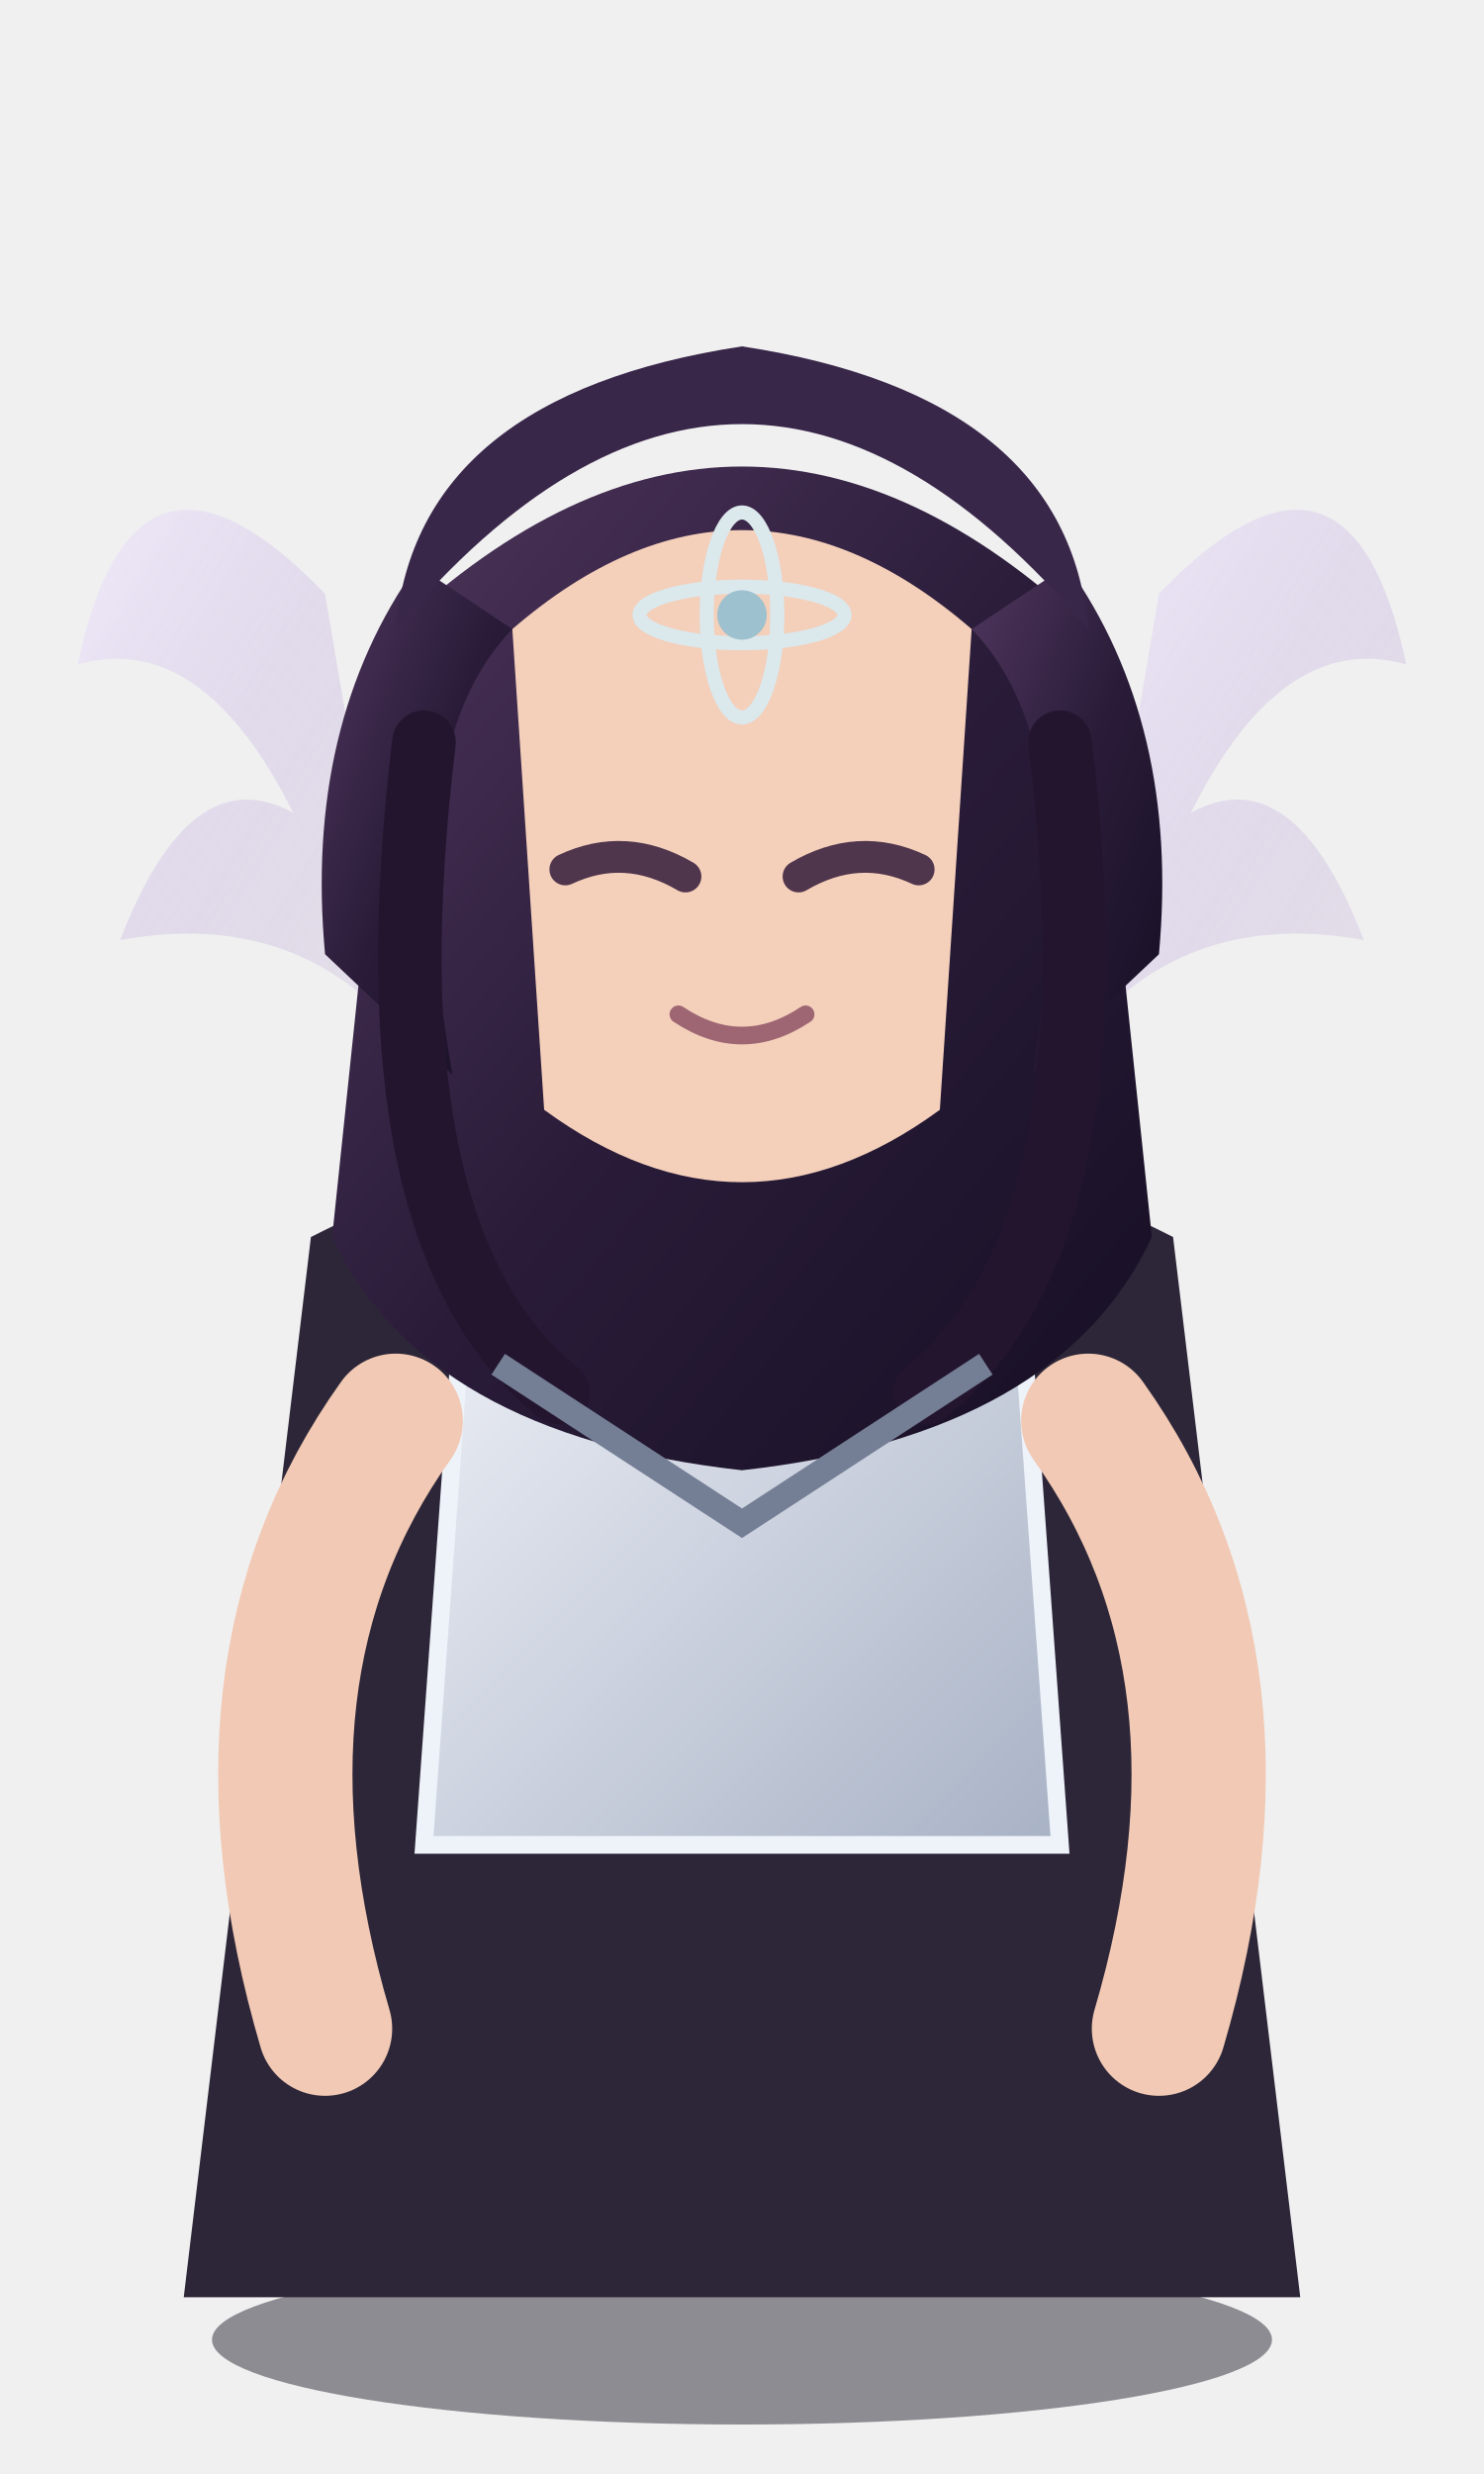
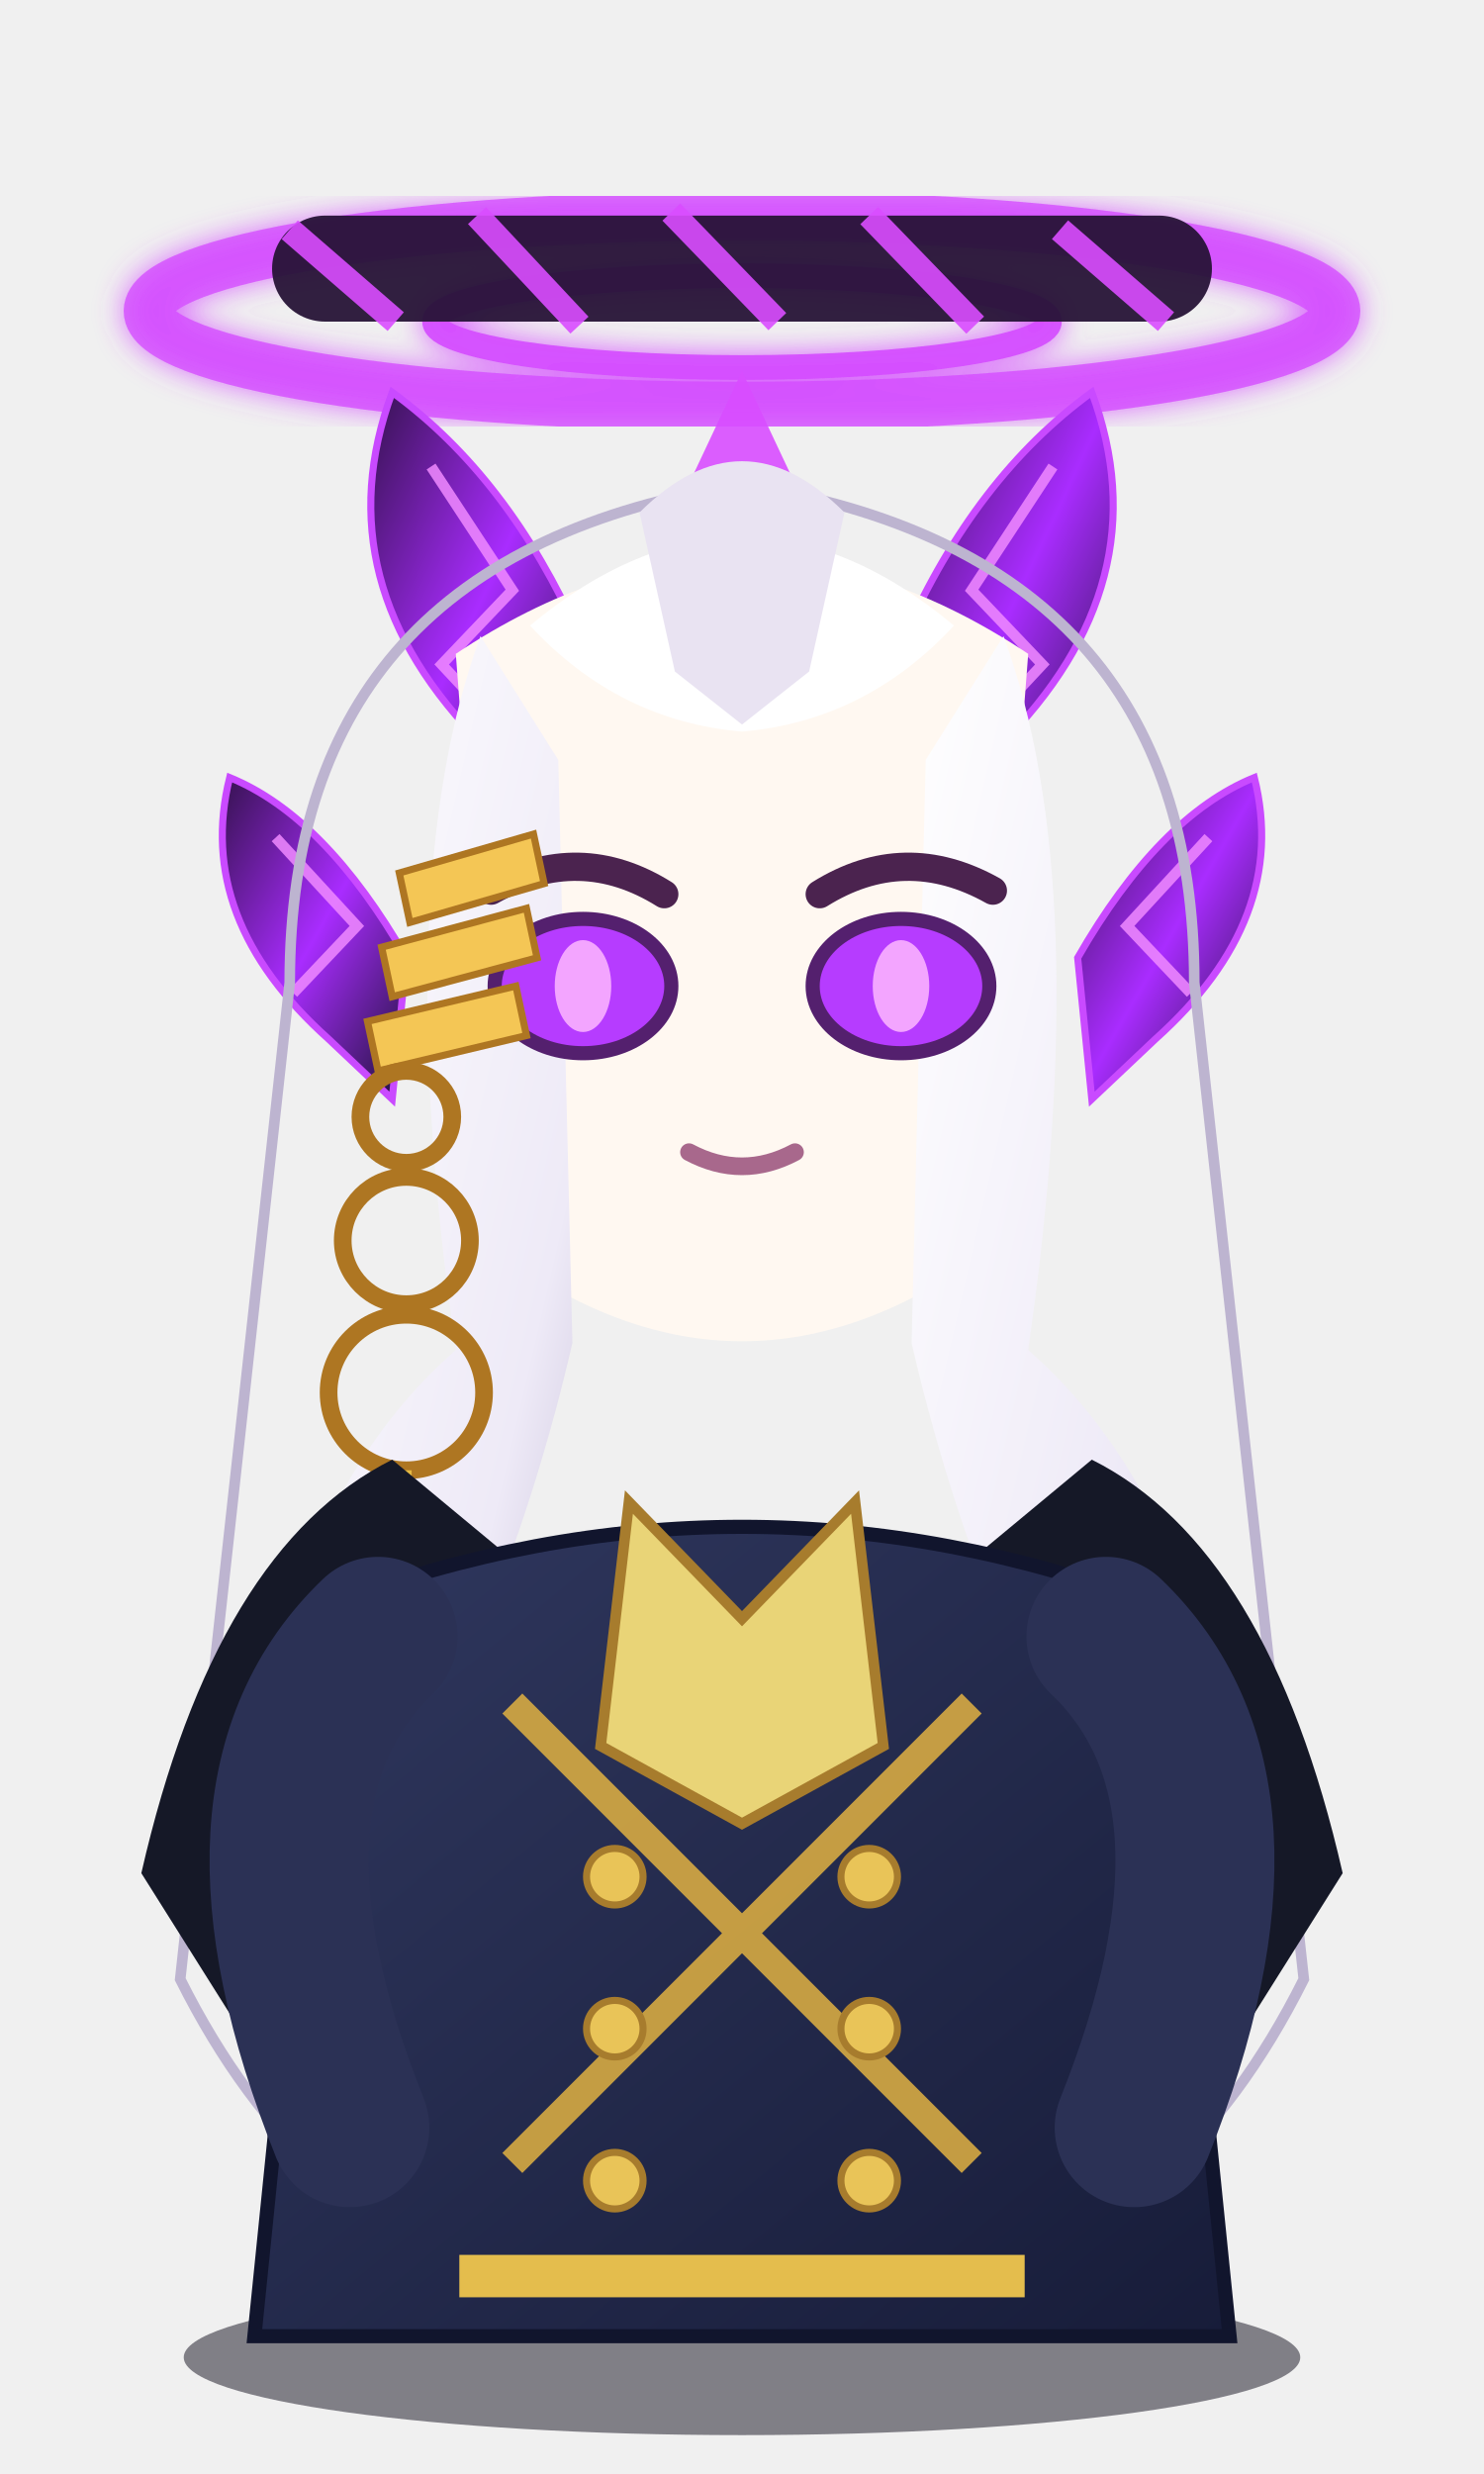
<svg xmlns="http://www.w3.org/2000/svg" viewBox="0 0 420 700" role="img" aria-label="空崎陽奈立繪">
  <defs>
    <linearGradient id="hair" x1="0" y1="0" x2="1" y2="1">
-       <stop stop-color="#4f365d" />
-       <stop offset=".5" stop-color="#2a1c39" />
-       <stop offset="1" stop-color="#160f24" />
+       <stop stop-color="#fff" />
+       <stop offset=".72" stop-color="#eeeaf7" />
+       <stop offset="1" stop-color="#c5bdd7" />
    </linearGradient>
    <linearGradient id="uniform" x1="0" y1="0" x2="1" y2="1">
-       <stop stop-color="#f2f4fa" />
-       <stop offset="1" stop-color="#a8b2c5" />
+       <stop stop-color="#30385f" />
+       <stop offset="1" stop-color="#171c39" />
    </linearGradient>
-     <linearGradient id="wing" x1="0" y1="0" x2="1" y2="1">
-       <stop stop-color="#efe7ff" stop-opacity=".9" />
-       <stop offset="1" stop-color="#a88dc8" stop-opacity=".2" />
+     <linearGradient id="horn" x1="0" y1="0" x2="1" y2="1">
+       <stop stop-color="#35124f" />
+       <stop offset=".5" stop-color="#a92cff" />
+       <stop offset="1" stop-color="#1b1234" />
    </linearGradient>
+     <filter id="glow">
+       <feGaussianBlur stdDeviation="4" result="blur" />
+       <feMerge>
+         <feMergeNode in="blur" />
+         <feMergeNode in="SourceGraphic" />
+       </feMerge>
+     </filter>
  </defs>
-   <ellipse cx="210" cy="662" rx="150" ry="24" fill="#15121f" opacity=".45" />
-   <g fill="url(#wing)" opacity=".72">
-     <path d="M92 168Q38 112 22 188Q57 178 83 230Q54 214 34 266Q83 257 113 292Z" />
-     <path d="M328 168Q382 112 398 188Q363 178 337 230Q366 214 386 266Q337 257 307 292Z" />
+   <ellipse cx="210" cy="667" rx="158" ry="22" fill="#100d1c" opacity=".5" />
+   <g filter="url(#glow)" fill="none" stroke="#d44cff" stroke-linecap="round">
+     <ellipse cx="210" cy="88" rx="168" ry="27" stroke-width="14" opacity=".78" />
+     <ellipse cx="210" cy="91" rx="87" ry="13" stroke-width="7" opacity=".92" />
  </g>
-   <path d="M88 350Q210 288 332 350L368 650H52Z" fill="#2d2638" />
-   <path d="M132 356Q210 326 288 356L300 522H120Z" fill="url(#uniform)" stroke="#eef3fa" stroke-width="5" />
-   <path d="M177 326H243V392H177Z" fill="#f1c9b4" />
-   <path d="M112 178Q210 86 308 178L326 350Q300 406 210 416Q120 406 94 350Z" fill="url(#hair)" />
-   <path d="M145 178Q210 122 275 178L266 314Q210 355 154 314Z" fill="#f4cfba" />
-   <path d="M145 178Q112 212 128 304L92 270Q86 205 118 160Z" fill="url(#hair)" />
-   <path d="M275 178Q308 212 292 304L328 270Q334 205 302 160Z" fill="url(#hair)" />
-   <path d="M112 178Q210 62 308 178Q302 112 210 98Q118 112 112 178Z" fill="#39274a" />
-   <path d="M120 210Q103 350 158 394" fill="none" stroke="#24152f" stroke-width="18" stroke-linecap="round" />
-   <path d="M300 210Q317 350 262 394" fill="none" stroke="#24152f" stroke-width="18" stroke-linecap="round" />
-   <g fill="none" stroke="#50364d" stroke-width="9" stroke-linecap="round">
-     <path d="M160 246Q177 238 194 248" />
-     <path d="M226 248Q243 238 260 246" />
+   <path d="M92 76H328" stroke="#251235" stroke-width="30" stroke-linecap="round" opacity=".94" />
+   <path d="M82 65L112 91M135 61L164 92M190 60L220 91M246 61L276 92M300 65L330 91" stroke="#d94dff" stroke-width="7" opacity=".9" />
+   <path d="M210 105L194 139L210 166L226 139Z" fill="#d84cff" opacity=".9" />
+   <g fill="url(#horn)" stroke="#c94aff" stroke-width="2">
+     <path d="M137 211Q91 165 111 111Q144 135 164 180L156 236Z" />
+     <path d="M283 211Q329 165 309 111Q276 135 256 180L264 236Z" />
+     <path d="M93 294Q55 260 65 220Q92 231 115 271L111 311Z" />
+     <path d="M327 294Q365 260 355 220Q328 231 305 271L309 311Z" />
  </g>
-   <path d="M192 287Q210 299 228 287" fill="none" stroke="#9d6672" stroke-width="5" stroke-linecap="round" />
-   <g fill="none" stroke="#dbe8ec" stroke-width="4">
-     <ellipse cx="210" cy="174" rx="29" ry="8" />
-     <ellipse cx="210" cy="174" rx="10" ry="29" />
+   <g fill="none" stroke="#f08aff" stroke-width="3" opacity=".85">
+     <path d="M122 132L145 167L125 188L153 218" />
+     <path d="M298 132L275 167L295 188L267 218" />
+     <path d="M78 237L101 262L83 281" />
+     <path d="M342 237L319 262L337 281" />
  </g>
-   <circle cx="210" cy="174" r="7" fill="#9dc1ce" />
-   <path d="M112 402Q62 472 92 574" fill="none" stroke="#f1c9b4" stroke-width="38" stroke-linecap="round" />
-   <path d="M308 402Q358 472 328 574" fill="none" stroke="#f1c9b4" stroke-width="38" stroke-linecap="round" />
-   <path d="M141 386L210 431L279 386" fill="none" stroke="#747f96" stroke-width="7" />
+   <path d="M82 278Q82 157 210 137Q338 157 338 278L369 560Q334 630 272 646L148 646Q86 630 51 560Z" fill="none" stroke="#bdb4d0" stroke-width="3" />
+   <path d="M129 185Q210 131 291 185L278 355Q210 404 142 355Z" fill="#fff8f1" />
+   <path d="M136 180Q110 250 129 382Q98 409 82 456L105 525Q144 458 162 380L158 215Z" fill="url(#hair)" />
+   <path d="M284 180Q310 250 291 382Q322 409 338 456L315 525Q276 458 258 380L262 215Z" fill="url(#hair)" />
+   <path d="M150 177Q210 127 270 177Q245 204 210 207Q175 204 150 177Z" fill="#fff" />
+   <path d="M181 145Q210 116 239 145L229 190L210 205L191 190Z" fill="#e9e3f2" />
+   <g fill="#b63cff" stroke="#54206e" stroke-width="4">
+     <ellipse cx="165" cy="279" rx="25" ry="19" />
+     <ellipse cx="255" cy="279" rx="25" ry="19" />
+   </g>
+   <g fill="#f3a5ff">
+     <ellipse cx="165" cy="279" rx="8" ry="13" />
+     <ellipse cx="255" cy="279" rx="8" ry="13" />
+   </g>
+   <path d="M139 252Q164 238 188 253M232 253Q256 238 281 252" fill="none" stroke="#4b234f" stroke-width="8" stroke-linecap="round" />
+   <path d="M195 326Q210 334 225 326" fill="none" stroke="#a8688c" stroke-width="5" stroke-linecap="round" />
+   <g fill="#f4c655" stroke="#ae7622" stroke-width="2">
+     <path d="M113 247L151 236L154 250L116 261Z" />
+     <path d="M108 268L149 257L152 271L111 282Z" />
+     <path d="M104 289L146 279L149 293L107 303Z" />
+     <circle cx="115" cy="316" r="13" fill="none" stroke-width="5" />
+     <circle cx="115" cy="351" r="18" fill="none" stroke-width="5" />
+     <circle cx="115" cy="394" r="22" fill="none" stroke-width="5" />
+   </g>
+   <path d="M115 416L115 470" stroke="#e4b943" stroke-width="3" />
+   <path d="M111 413Q61 438 40 530L91 611L143 541L158 452Z" fill="#151827" />
+   <path d="M309 413Q359 438 380 530L329 611L277 541L262 452Z" fill="#151827" />
+   <path d="M93 454Q210 410 327 454L348 661H72Z" fill="url(#uniform)" stroke="#11152d" stroke-width="4" />
+   <path d="M92 457Q70 497 78 551M328 457Q350 497 342 551" fill="none" stroke="#dfe8ff" stroke-width="13" />
+   <path d="M178 425L210 458L242 425L250 494L210 516L170 494Z" fill="#e9d477" stroke="#a77c2d" stroke-width="3" />
+   <path d="M145 482L275 612M275 482L145 612" stroke="#d6aa42" stroke-width="8" opacity=".9" />
+   <g fill="#e9c458" stroke="#a77c2d" stroke-width="2">
+     <circle cx="174" cy="531" r="8" />
+     <circle cx="246" cy="531" r="8" />
+     <circle cx="174" cy="574" r="8" />
+     <circle cx="246" cy="574" r="8" />
+     <circle cx="174" cy="617" r="8" />
+     <circle cx="246" cy="617" r="8" />
+   </g>
+   <path d="M130 644H290" stroke="#e4bd4d" stroke-width="12" />
+   <path d="M107 463Q61 507 99 602" fill="none" stroke="#2b3155" stroke-width="45" stroke-linecap="round" />
+   <path d="M313 463Q359 507 321 602" fill="none" stroke="#2b3155" stroke-width="45" stroke-linecap="round" />
</svg>
